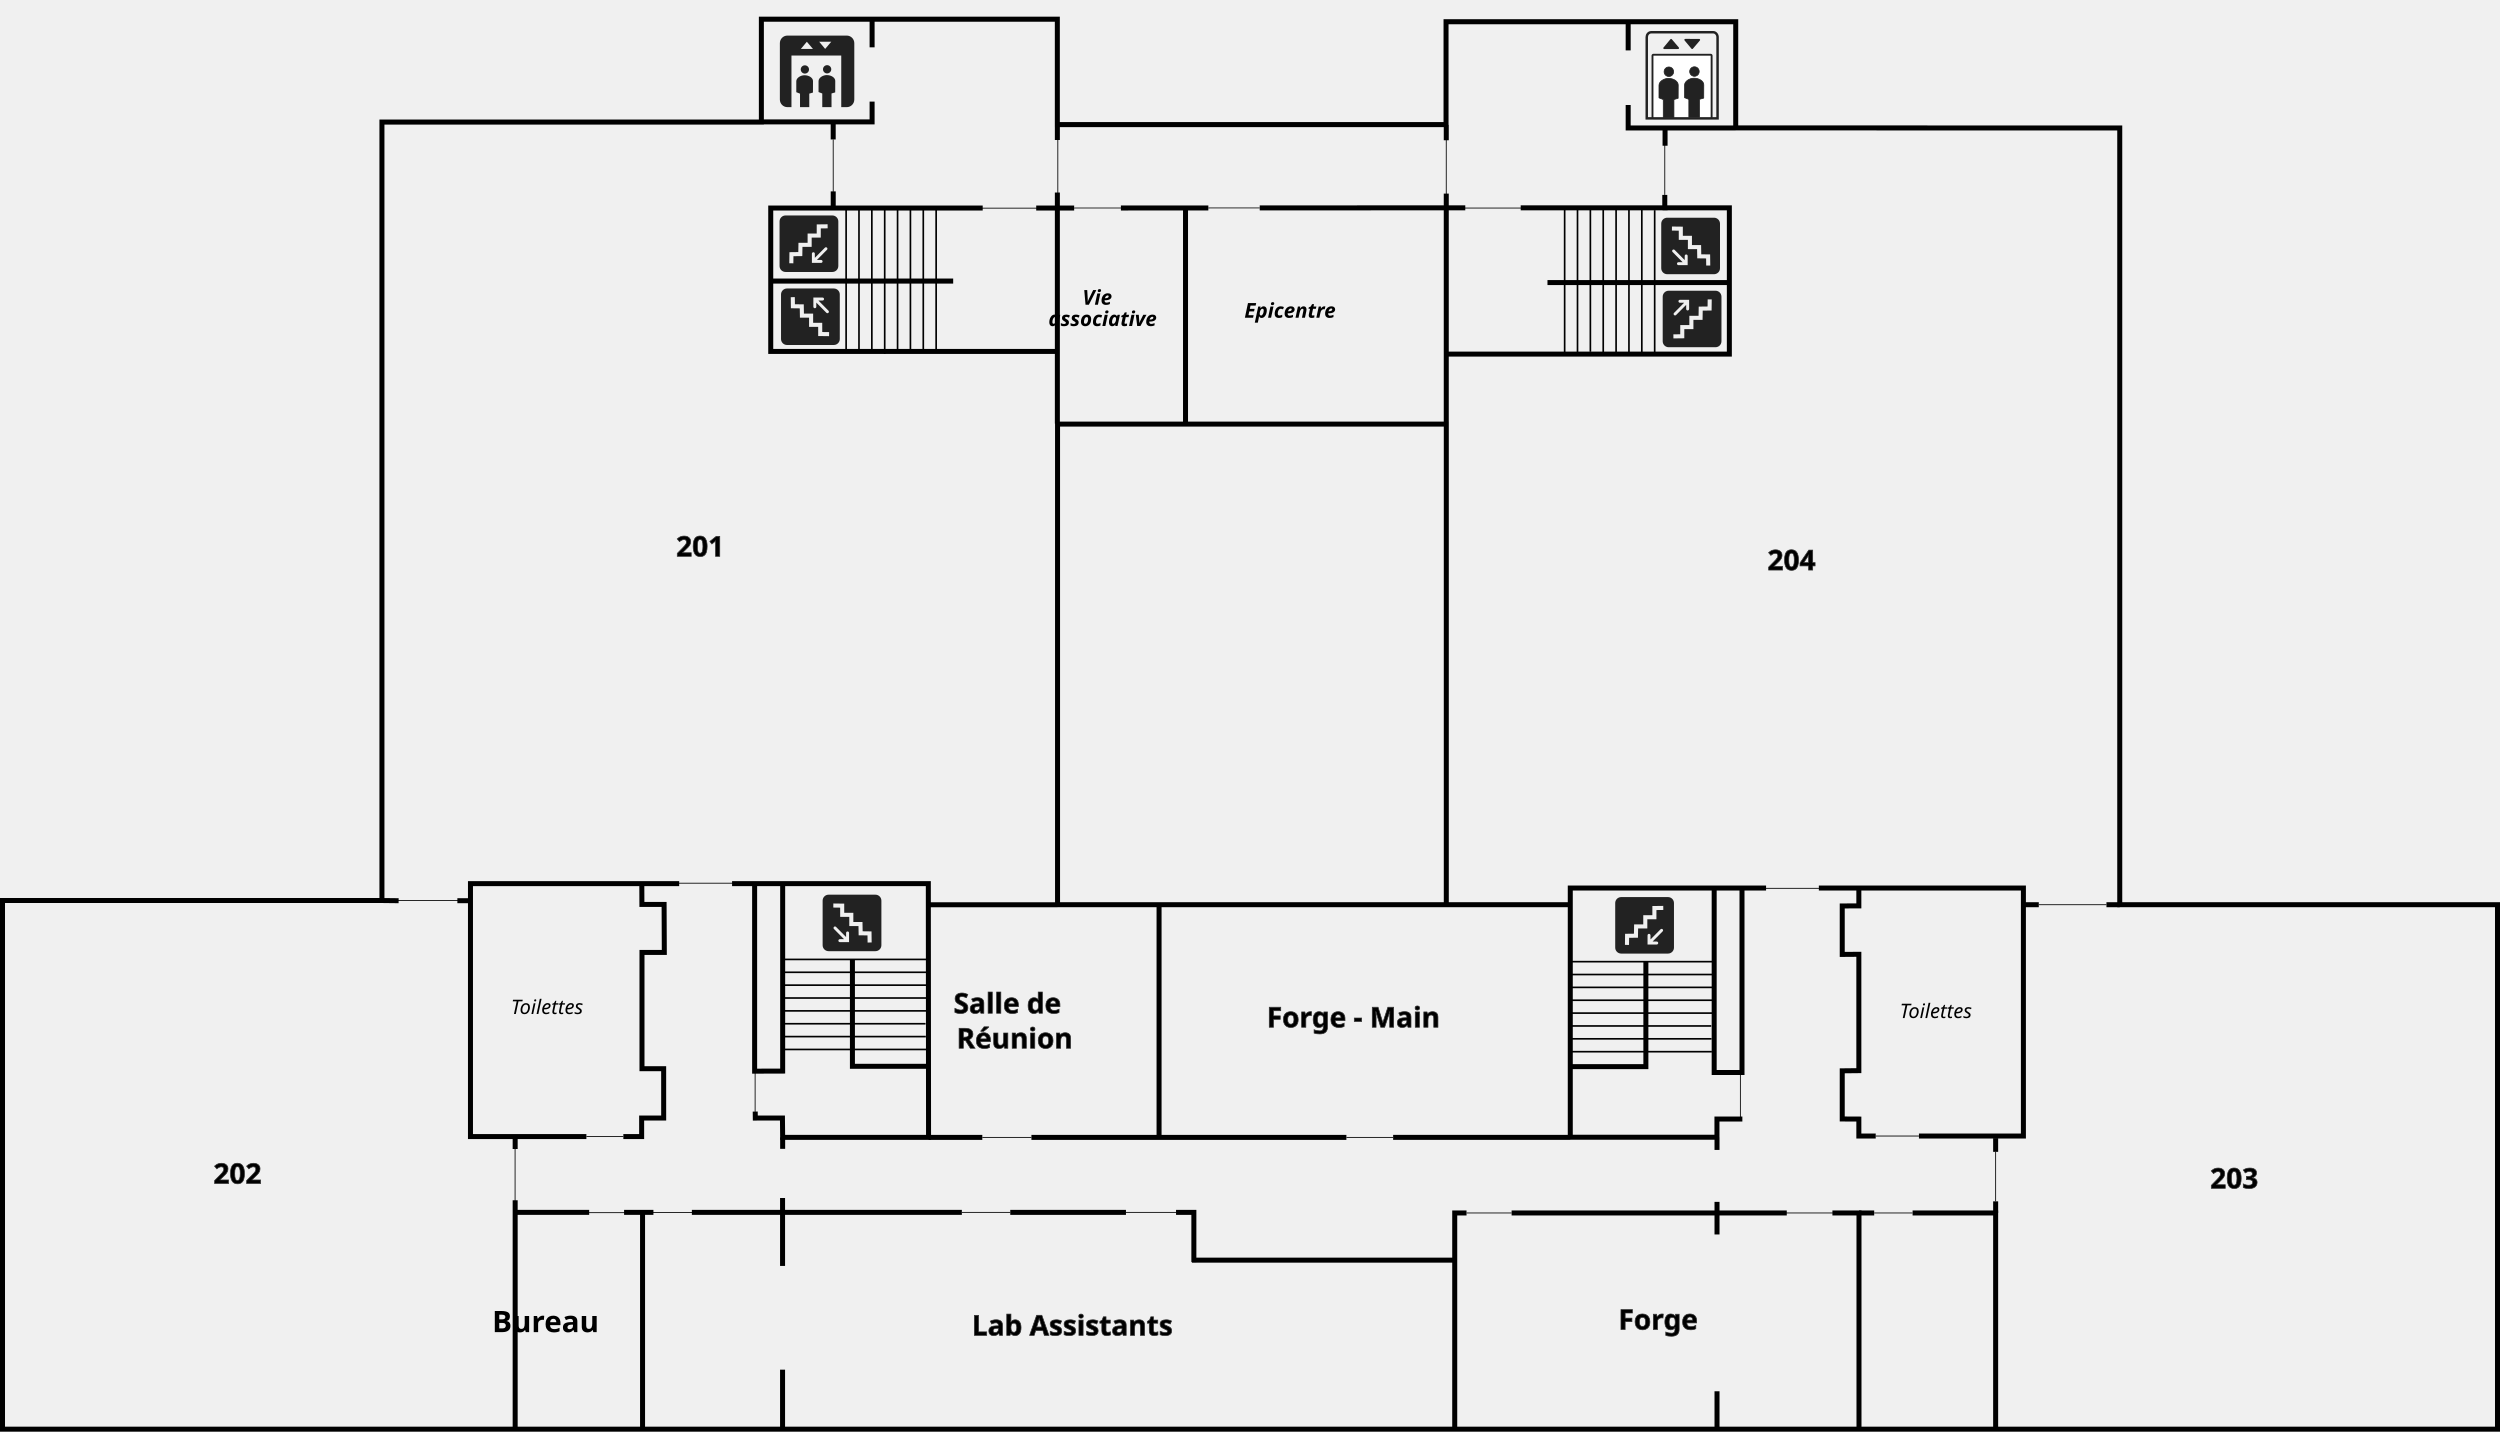
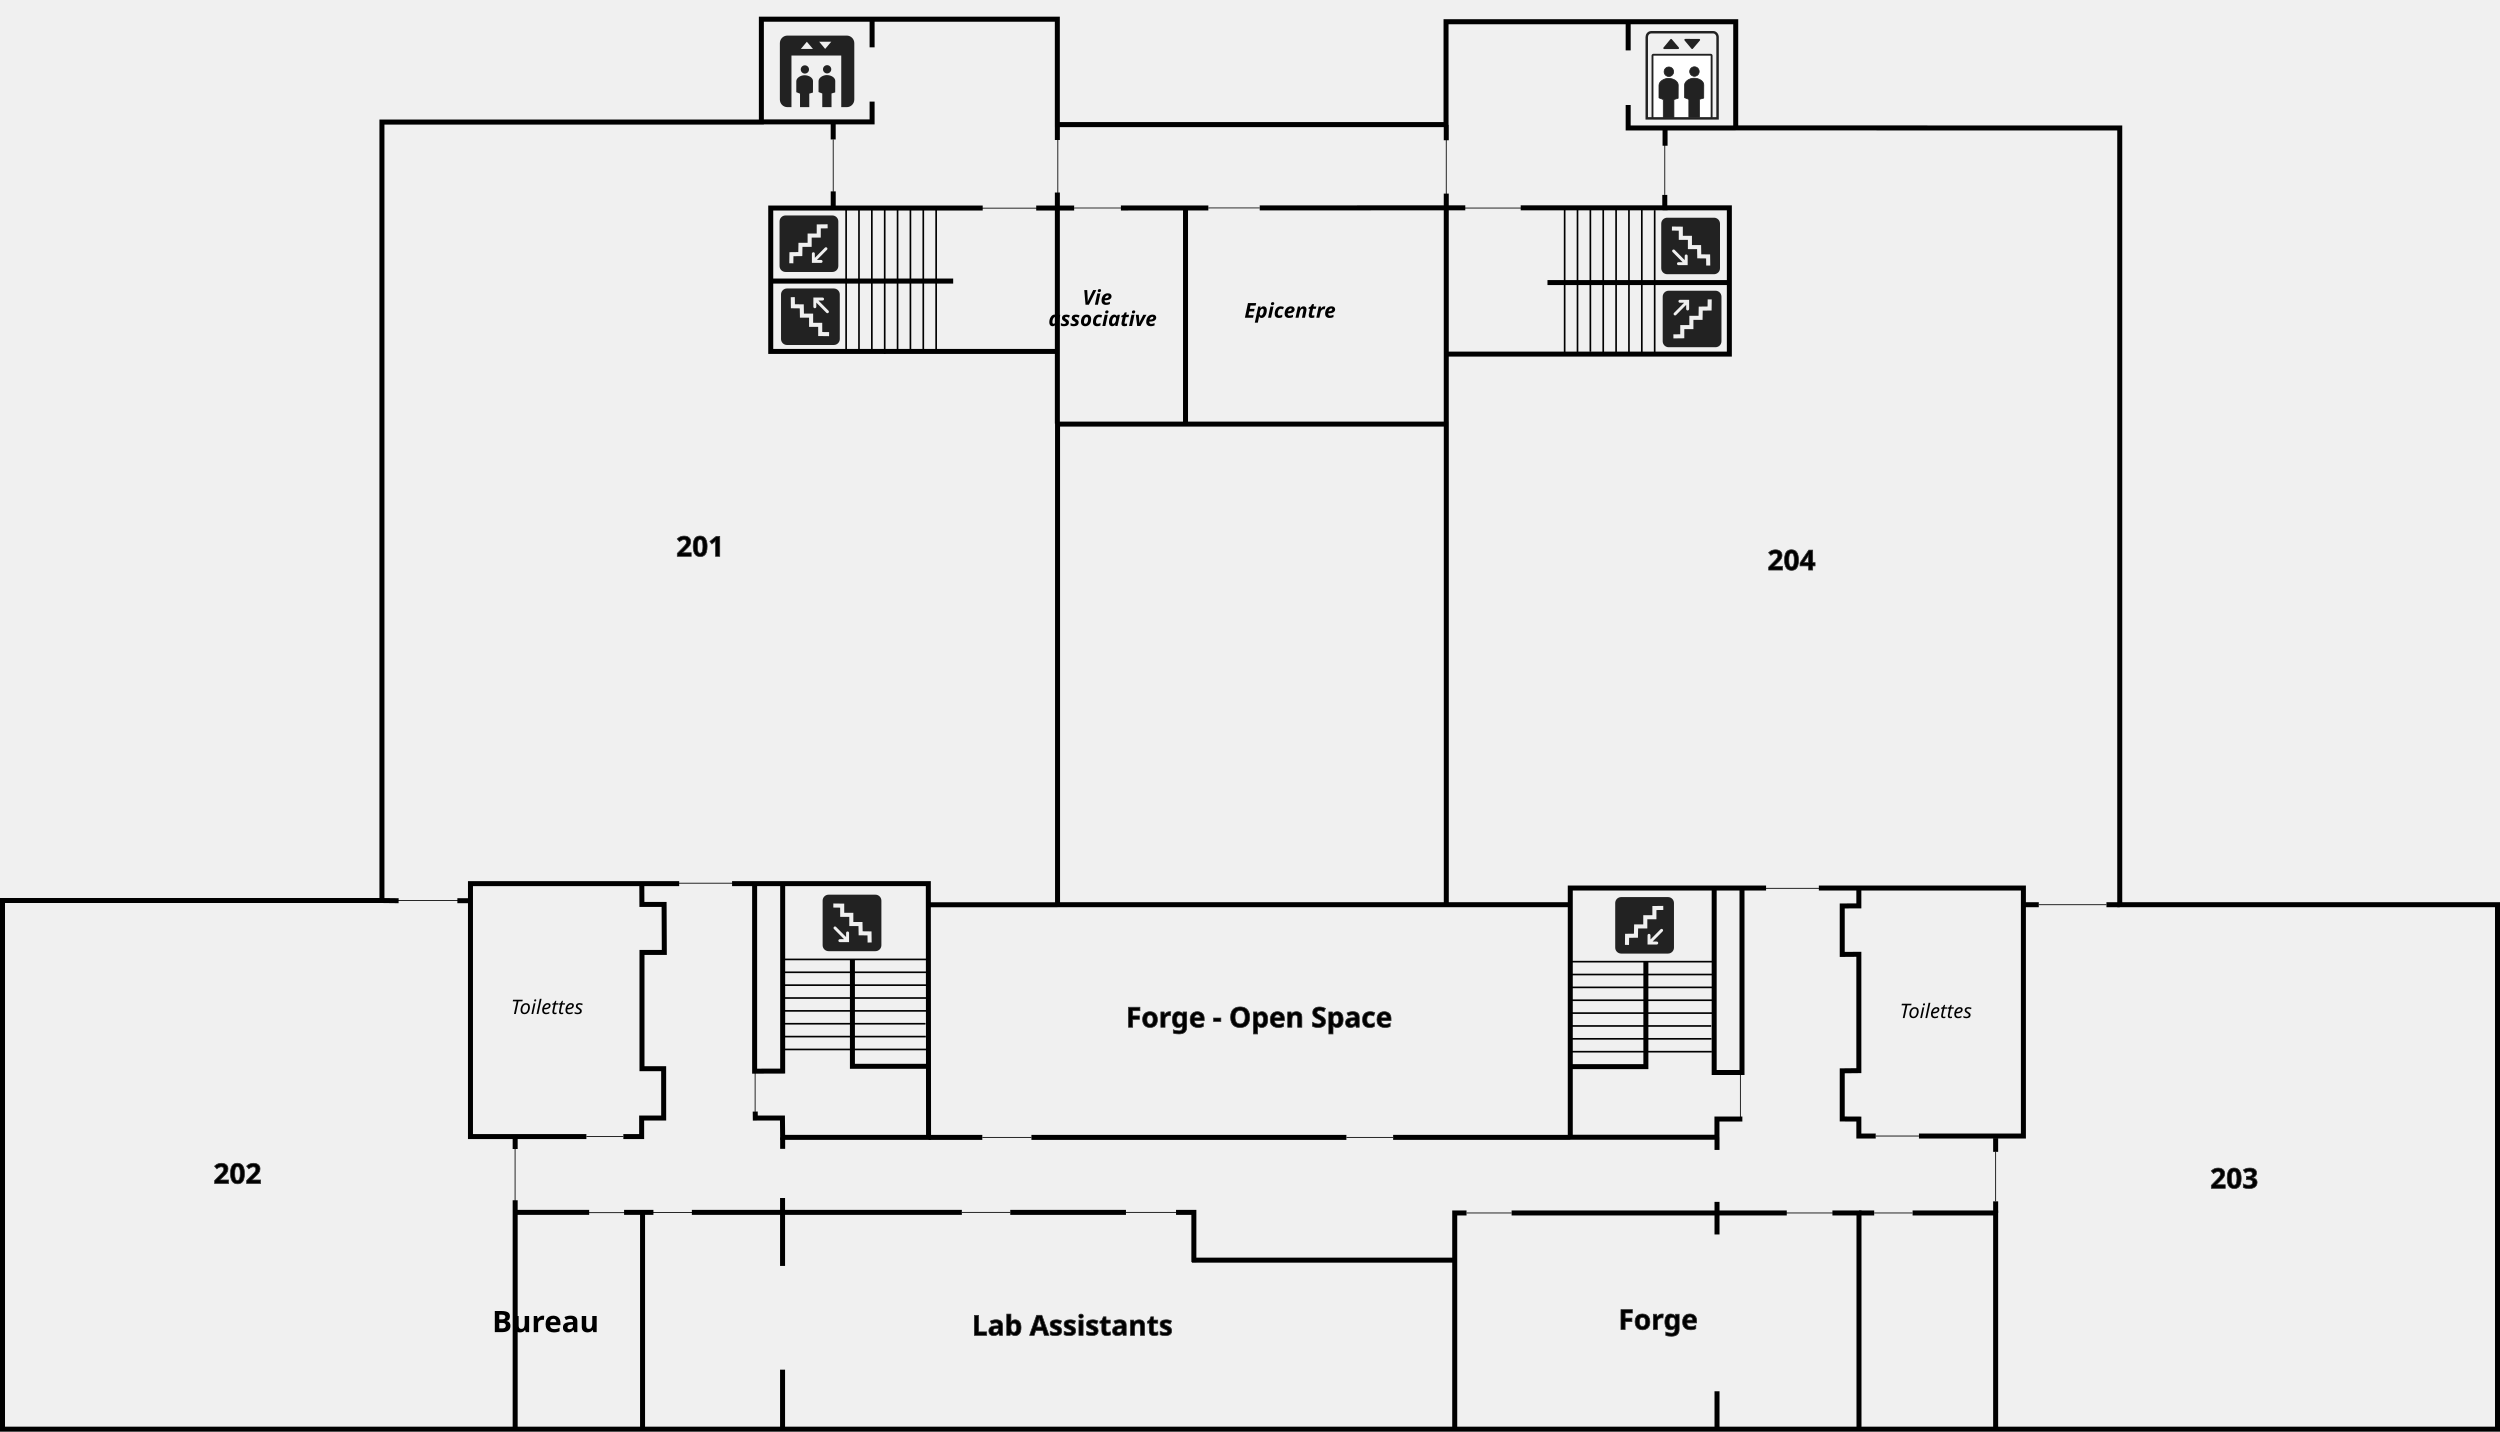
<svg xmlns="http://www.w3.org/2000/svg" xmlns:xlink="http://www.w3.org/1999/xlink" width="100%" height="100%" viewBox="0 0 2995.041 1715.44" id="svg2" version="1.1">
  <defs id="defs4">
    <linearGradient id="linearGradient15662">
      <stop style="stop-color:#ffffff;stop-opacity:0;" offset="0" id="stop15664" />
      <stop style="stop-color:#f8f8f8;stop-opacity:1;" offset="1" id="stop15666" />
    </linearGradient>
    <linearGradient id="linearGradient259">
      <stop style="stop-color:#e0e0e0;stop-opacity:1;" offset="0" id="stop260" />
      <stop id="stop4886" offset="0.405" style="stop-color:#ffffff;stop-opacity:1;" />
      <stop id="stop4884" offset="0.534" style="stop-color:#cdcdcd;stop-opacity:1;" />
      <stop style="stop-color:#494949;stop-opacity:1;" offset="1" id="stop261" />
    </linearGradient>
    <linearGradient id="linearGradient4668">
      <stop style="stop-color:#8e8d87;stop-opacity:1;" offset="0" id="stop4670" />
      <stop id="stop4676" offset="0.276" style="stop-color:#cbc9c1;stop-opacity:1;" />
      <stop style="stop-color:#8e8d87;stop-opacity:1;" offset="1" id="stop4672" />
    </linearGradient>
    <linearGradient id="linearGradient4688">
      <stop style="stop-color:#666666;stop-opacity:1;" offset="0" id="stop4690" />
      <stop style="stop-color:#000000;stop-opacity:0;" offset="1" id="stop4692" />
    </linearGradient>
    <linearGradient id="linearGradient4698">
      <stop style="stop-color:#fffffd;stop-opacity:1;" offset="0" id="stop4700" />
      <stop id="stop4706" offset="0.5" style="stop-color:#bbbbb9;stop-opacity:1;" />
      <stop style="stop-color:#000000;stop-opacity:1;" offset="1" id="stop4702" />
    </linearGradient>
    <linearGradient id="linearGradient4733">
      <stop style="stop-color:#000000;stop-opacity:0.237;" offset="0" id="stop4735" />
      <stop style="stop-color:#000000;stop-opacity:0;" offset="1" id="stop4737" />
    </linearGradient>
    <linearGradient id="linearGradient4741">
      <stop style="stop-color:#dcdcda;stop-opacity:1;" offset="0" id="stop4743" />
      <stop style="stop-color:#bab9b7;stop-opacity:1;" offset="1" id="stop4745" />
    </linearGradient>
    <linearGradient id="linearGradient4762">
      <stop id="stop4764" offset="0" style="stop-color:#ffffff;stop-opacity:0.124;" />
      <stop style="stop-color:#ffffff;stop-opacity:1;" offset="0.103" id="stop4768" />
      <stop id="stop4766" offset="1" style="stop-color:#ffffff;stop-opacity:0;" />
    </linearGradient>
    <clipPath id="clip0-5-8-2-3">
      <rect y="0" x="0" id="rect3978-5-8-5-6" height="615" width="613" />
    </clipPath>
    <clipPath id="clip0-5-8-2-3-2">
      <rect y="0" x="0" id="rect3978-5-8-5-6-9" height="615" width="613" />
    </clipPath>
  </defs>
  <g id="layer1" transform="translate(621.216,68.64813)">
    <text xml:space="preserve" style="font-style:normal;font-weight:normal;line-height:0%;font-family:sans-serif;letter-spacing:0px;word-spacing:0px;fill:#000000;fill-opacity:1;stroke:none" x="-9.091" y="1146.16" id="text3029">
      <tspan id="tspan3031" x="-9.091" y="1146.16" style="font-style:italic;font-variant:normal;font-weight:normal;font-stretch:normal;font-size:24px;line-height:1.25;font-family:'Atkinson Hyperlegible';-inkscape-font-specification:'Atkinson Hyperlegible Italic'">Toilettes</tspan>
    </text>
    <path id="path3883" style="fill:none;stroke:#000000;stroke-width:2;stroke-linecap:butt;stroke-linejoin:miter;stroke-miterlimit:4;stroke-opacity:1;stroke-dasharray:none" d="m 1258.929,1191.291 170.714,0 m -170.357,-107.857 170.714,0 m -172.5,15.408 172.5,0 m -171.429,15.408 172.143,0 m -172.857,15.408 172.857,0 m -172.143,15.408 173.214,0 m -172.857,15.408 170,0 m -170.714,15.408 171.071,0" />
    <path id="path3883-7" style="fill:none;stroke:#000000;stroke-width:2;stroke-linecap:butt;stroke-linejoin:miter;stroke-miterlimit:4;stroke-opacity:1;stroke-dasharray:none" d="m 317.589,1188.618 170.714,0 m -170.357,-107.857 170.714,0 m -172.5,15.408 172.5,0 m -171.429,15.408 172.143,0 m -172.857,15.408 172.857,0 m -172.143,15.408 173.214,0 m -172.857,15.408 170,0 m -170.714,15.408 171.071,0" />
    <path id="path3883-7-4" style="fill:none;stroke:#000000;stroke-width:2;stroke-linecap:butt;stroke-linejoin:miter;stroke-miterlimit:4;stroke-opacity:1;stroke-dasharray:none" d="m 392.45,182.465 0,170.714 m 107.857,-170.357 0,170.714 m -15.408,-172.5 0,172.5 m -15.408,-171.429 0,172.143 m -15.408,-172.857 0,172.857 m -15.408,-172.143 0,173.214 m -15.408,-172.857 0,170 m -15.408,-170.714 0,171.071" />
    <path id="path3883-7-45" style="fill:none;stroke:#000000;stroke-width:2;stroke-linecap:butt;stroke-linejoin:miter;stroke-miterlimit:4;stroke-opacity:1;stroke-dasharray:none" d="m 1253.256,182.793 0,170.714 m 107.857,-170.357 0,170.714 m -15.408,-172.5 0,172.5 m -15.408,-171.429 0,172.143 m -15.408,-172.857 0,172.857 m -15.408,-172.143 0,173.214 m -15.408,-172.857 0,170 m -15.408,-170.714 0,171.071" />
    <path style="fill:none;stroke:#000000;stroke-width:1px;stroke-linecap:butt;stroke-linejoin:miter;stroke-opacity:1" d="m 811.91,1058.083 65.912,0" id="path4283" transform="translate(-621.216,-68.64813)" />
    <path id="path4198" transform="translate(-621.216,-68.64813)" style="fill:none;stroke:#000000;stroke-width:6;stroke-linecap:butt;stroke-linejoin:miter;stroke-miterlimit:4;stroke-dasharray:none;stroke-opacity:1" d="m 1420.274,507.297 v -258.327 m -962.706,829.857 19.978,0.237 m 70.382,0 h 15.453 M 1994.768,153.057 v 21.529 m 0,77.55 v -3.164 m -140.874,89.538 h 218.087 m -340.106,-89.538 h 23.55 m 66.408,0 h 249.958 v 175.261 H 1732.381 M 2079.369,153.31 h -128.794 v -27.534 m 0,-65.391 V 26.03 m -952.394,120.337 v 20.714 m 0,84.286 v -2.143 m 268.75,0 h -25.536 m -64.107,0 H 923.359 v 171.786 h 343.572 M 911.573,146.01 h 133.214 v -24.286 m 0,-65 V 23.153 m 836.591,1254.659 h 90.409 v -126.269 m -859.857,125.895 h -90.714 v -128.571 m -83.572,-90.714 v 225 l -33.58,0.115 -0.009,-225.669 m 0.714,274.095 0.104,7.765 32.516,-0.028 0.242,23.17 174.782,0.017 -0.267,-304.009 H 877.034 m -63.387,0 H 563.634 v 303.046 h 138.866 m 44.286,0 h 21.91 v -22.223 l 26.402,0.013 -0.025,-59.124 h -25.964 V 1141.035 h 26.75 l -0.26,-57.486 -26.589,0.01 -0.116,-26.208 M 1266.737,149.017 v 18.695 m 0,62.938 v 276.795 M 1732.644,149.582 v 18.446 m 0,63.875 v 276.607 m -465.704,575.414 h -154.192 m 620.401,-0.061 h 149.686 m -150.148,0 V 508.077 h -465.734 v 575.787 z m 320.922,-18.183 v 219.203 l 33.335,-0.018 v -220.195 m -417.943,297.947 h 212.214 m -943.699,72.621 v 81.396 m 0,124.249 v 71.295 M 769.787,1453.154 v 259.286 M 617.552,1452.444 h 88.286 m 41.819,0 h 35.15 m 46.057,0 h 323.453 m -535.144,257.715 v -272.236 m 0,-61.367 v -14.9 m 1609.919,350.784 V 1453.154 h -31.826 m -54.683,0 h -329.652 m 276.452,-112.5 h -30.452 v 21.786 h -175.714 v -298.571 h 234.558 m 63.236,0 h 245.063 v 297.143 l -125.144,-0.028 m -51.786,-0.012 h -20.213 v -20.312 l -19.903,-0.105 v -57.684 l 19.899,-0.211 v -139.401 l -19.899,0.148 v -58.053 l 19.899,-0.094 v -20.203 m -169.916,297.49 v 15.077 m 0,62.22 v 39.027 m 0,187.888 v 44.975 M 2539.493,153.311 v 930.553 h 452.548 v 628.315 H 3 V 1078.814 H 457.569 V 146.24 H 912.137 V 23.002 h 354.563 v 126.269 h 465.68 V 26.032 h 347.049 l -0.018,127.201 z M 1141.93,336.726 H 922.95" />
    <path id="path3107" transform="translate(-621.216,-68.64814)" style="fill:none;stroke:#000000;stroke-width:1px;stroke-linecap:butt;stroke-linejoin:miter;stroke-opacity:1" d="m 617.077,1439.289 v -64.776 M 2085,1341.154 v -56.786 m -1180.357,49.286 v -51.071 M 1175.714,249.368 h 67.143 m 24.43,-87.715 v 78.214 m 727.143,-86 v 79.643 m -240.328,15.738 h 68.943 m -90.409,-14.871 v -76.548 m 381.973,906.395 h 66.786 m -42.143,388.928 h 56.607 m -1414.107,-0.536 h 49.821 m -127.143,0.179 h 44.286 M 473.795,1078.836 h 80.246" />
    <a xlink:href="kb-voltaire-f3.svg" transform="translate(364.443,344.4876)" id="a1820-2">
      <g id="g1779-6" transform="matrix(2.242849,0,0,2.242849,820.2758,-867.3743)">
        <path style="fill:none;stroke:#222222;stroke-width:1.323;stroke-linecap:butt;stroke-linejoin:miter;stroke-miterlimit:4;stroke-dasharray:none;stroke-opacity:1" d="M 112.236,265.75 H 74.411 v -43.415 c 0,-1.194 0.856,-2.592 2.491,-2.592 h 32.994 c 1.425,0 2.348,1.373 2.348,2.582 z" id="path1676-5" />
        <rect style="fill:#ffffff;fill-opacity:1;stroke:#222222;stroke-width:2.022;stroke-linecap:round;stroke-linejoin:round;stroke-miterlimit:4;stroke-dasharray:none;stroke-opacity:1;paint-order:markers stroke fill" id="rect1588-0-8-3-3" width="30.571" height="32.832" x="77.986" y="232.268" rx="0" />
        <path style="fill:#222222;fill-opacity:1;stroke:#222222;stroke-width:1;stroke-linecap:butt;stroke-linejoin:round;stroke-miterlimit:4;stroke-dasharray:none;stroke-opacity:1" d="m 94.997,223.799 3.681,4.417 3.744,-4.396 z" id="path1605-1-3-5" />
        <path style="fill:#222222;fill-opacity:1;stroke:#222222;stroke-width:1;stroke-linecap:butt;stroke-linejoin:round;stroke-miterlimit:4;stroke-dasharray:none;stroke-opacity:1" d="m 83.745,228.238 3.681,-4.417 3.744,4.396 z" id="path1605-2-4-8-2" />
        <path style="fill:#222222;fill-opacity:1;stroke:#222222;stroke-width:0.395;stroke-linecap:butt;stroke-linejoin:round;stroke-miterlimit:4;stroke-dasharray:none;stroke-opacity:1" d="m 83.241,255.695 v 9.54 h 5.684 v -9.556 l 2.259,-0.658 0.033,-7.07 c 0.009,-1.912 -2.35,-3.553 -5.201,-3.557 -2.508,-0.003 -5.065,1.714 -5.065,3.681 v 6.723 z" id="path1011-82-7-9" />
        <circle style="fill:#222222;fill-opacity:1;stroke:#222222;stroke-width:0.395;stroke-linecap:round;stroke-linejoin:round;stroke-miterlimit:4;stroke-dasharray:none;stroke-opacity:1;paint-order:markers stroke fill" id="path1013-7-0-7" cx="86.224" cy="240.836" r="2.538" />
        <path style="fill:#222222;fill-opacity:1;stroke:#222222;stroke-width:0.395;stroke-linecap:butt;stroke-linejoin:round;stroke-miterlimit:4;stroke-dasharray:none;stroke-opacity:1" d="m 96.903,255.595 v 9.54 h 5.684 v -9.556 l 2.259,-0.658 0.033,-7.07 c 0.009,-1.912 -2.35,-3.553 -5.201,-3.557 -2.508,-0.003 -5.065,1.714 -5.065,3.681 v 6.723 z" id="path1011-8-3-8-2" />
        <circle style="fill:#222222;fill-opacity:1;stroke:#222222;stroke-width:0.395;stroke-linecap:round;stroke-linejoin:round;stroke-miterlimit:4;stroke-dasharray:none;stroke-opacity:1;paint-order:markers stroke fill" id="path1013-5-5-5-4" cx="99.886" cy="240.737" r="2.538" />
      </g>
    </a>
    <path style="fill:none;stroke:#000000;stroke-width:6;stroke-linecap:butt;stroke-linejoin:miter;stroke-opacity:1;stroke-miterlimit:4;stroke-dasharray:none" d="M 614.448,1293.97 H 991.786" id="path1065" />
    <path style="fill:none;stroke:#000000;stroke-width:1px;stroke-linecap:butt;stroke-linejoin:miter;stroke-opacity:1" d="m 555.612,1293.97 58.836,0" id="path1067" />
    <path style="fill:none;stroke:#000000;stroke-width:1px;stroke-linecap:butt;stroke-linejoin:miter;stroke-opacity:1" d="m 991.786,1293.97 h 56" id="path1069" />
    <path style="fill:none;stroke:#000000;stroke-width:6;stroke-linecap:butt;stroke-linejoin:miter;stroke-opacity:1;stroke-miterlimit:4;stroke-dasharray:none" d="m 316.416,1293.953 v 13.731" id="path1071" />
    <path style="fill:none;stroke:#000000;stroke-width:6;stroke-linecap:butt;stroke-linejoin:miter;stroke-opacity:1;stroke-miterlimit:4;stroke-dasharray:none" d="m 491.198,1293.97 h 64.414" id="path1073" />
    <path style="fill:none;stroke:#000000;stroke-width:6;stroke-linecap:butt;stroke-linejoin:miter;stroke-opacity:1;stroke-miterlimit:4;stroke-dasharray:none" d="m 589.1,1383.795 h 138.598" id="path1075" />
    <path style="fill:none;stroke:#000000;stroke-width:6;stroke-linecap:butt;stroke-linejoin:miter;stroke-miterlimit:4;stroke-dasharray:none;stroke-opacity:1" d="m 787.698,1383.795 h 21.358 v 59.615" id="path1077" />
    <path style="fill:none;stroke:#000000;stroke-width:6;stroke-linecap:butt;stroke-linejoin:miter;stroke-miterlimit:4;stroke-dasharray:none;stroke-opacity:1" d="M 806.817,1441.025 H 1121.8" id="path1083" />
    <path style="fill:none;stroke:#000000;stroke-width:6;stroke-linecap:butt;stroke-linejoin:miter;stroke-opacity:1;stroke-miterlimit:4;stroke-dasharray:none" d="m 1121.572,1644.115 v -259.609 h 14.142" id="path1085" />
    <path style="fill:none;stroke:#000000;stroke-width:1px;stroke-linecap:butt;stroke-linejoin:miter;stroke-opacity:1" d="m 531.1,1383.795 h 58" id="path1087" />
    <path style="fill:none;stroke:#000000;stroke-width:1px;stroke-linecap:butt;stroke-linejoin:miter;stroke-opacity:1" d="m 727.698,1383.795 h 60" id="path1089" />
    <path style="fill:none;stroke:#000000;stroke-width:1px;stroke-linecap:butt;stroke-linejoin:miter;stroke-opacity:1" d="m 1135.714,1384.506 h 54" id="path1093" />
    <path style="fill:none;stroke:#000000;stroke-width:6;stroke-linecap:butt;stroke-linejoin:miter;stroke-opacity:1;stroke-miterlimit:4;stroke-dasharray:none" d="m 1605.876,1384.506 h 18.225" id="path1097" />
    <path style="fill:none;stroke:#000000;stroke-width:6;stroke-linecap:butt;stroke-linejoin:miter;stroke-opacity:1;stroke-miterlimit:4;stroke-dasharray:none" d="m 1670.101,1384.506 h 99.5 v 259.56" id="path1099" />
    <path style="fill:none;stroke:#000000;stroke-width:1px;stroke-linecap:butt;stroke-linejoin:miter;stroke-opacity:1" d="m 1670.101,1384.506 h -46" id="path1101" />
    <text xml:space="preserve" style="font-style:normal;font-weight:normal;line-height:0%;font-family:sans-serif;letter-spacing:0px;word-spacing:0px;fill:#000000;fill-opacity:1;stroke:none" x="1654.707" y="1150.973" id="text3029-2">
      <tspan id="tspan3031-9" x="1654.707" y="1150.973" style="font-style:italic;font-variant:normal;font-weight:normal;font-stretch:normal;font-size:24px;line-height:1.25;font-family:'Atkinson Hyperlegible';-inkscape-font-specification:'Atkinson Hyperlegible Italic'">Toilettes</tspan>
    </text>
    <path style="fill:none;stroke:#000000;stroke-width:6;stroke-linecap:butt;stroke-linejoin:miter;stroke-miterlimit:4;stroke-dasharray:none;stroke-opacity:1" d="m 645.714,180.576 19.928,-0.019 m 55.998,-0.016 104.754,-0.06 m 61.557,-0.03 222.708,-0.126" id="path1018" />
    <path style="fill:none;stroke:#000000;stroke-width:1px;stroke-linecap:butt;stroke-linejoin:miter;stroke-opacity:1" d="m 665.642,180.557 57.998,-0.016" id="path1020" />
-     <path style="fill:none;stroke:#000000;stroke-width:6;stroke-linecap:butt;stroke-linejoin:miter;stroke-opacity:1;stroke-miterlimit:4;stroke-dasharray:none" d="M 767.355,1291.352 V 1014.209" id="path1022" />
    <a id="a11761" xlink:href="forge" xlink:type="room">
-       <text xml:space="preserve" style="font-style:normal;font-variant:normal;font-weight:bold;font-stretch:normal;font-size:33.55px;line-height:0%;font-family:'Atkinson Hyperlegible';-inkscape-font-specification:'Atkinson Hyperlegible Bold';letter-spacing:0px;word-spacing:0px;display:inline;fill:#000000;fill-opacity:1;stroke:#333333;stroke-width:0.839;stroke-opacity:1" x="896.392" y="1161.998" id="text5325">
-         <tspan id="tspan5327" x="896.392" y="1161.998" style="font-style:normal;font-variant:normal;font-weight:bold;font-stretch:normal;font-size:33.55px;line-height:1.25;font-family:'Atkinson Hyperlegible';-inkscape-font-specification:'Atkinson Hyperlegible Bold';stroke:#333333;stroke-width:0.839;stroke-opacity:1">Forge - Main</tspan>
+       <text xml:space="preserve" style="font-style:normal;font-variant:normal;font-weight:bold;font-stretch:normal;font-size:33.55px;line-height:0%;font-family:'Atkinson Hyperlegible';-inkscape-font-specification:'Atkinson Hyperlegible, Bold';font-variant-ligatures:normal;font-variant-caps:normal;font-variant-numeric:normal;font-variant-east-asian:normal;letter-spacing:0px;word-spacing:0px;display:inline;fill:#000000;fill-opacity:1;stroke:#333333;stroke-width:0.839;stroke-opacity:1" x="727.727" y="1161.998" id="text5325">
+         <tspan id="tspan1" x="727.727" y="1161.998">Forge - Open Space</tspan>
      </text>
    </a>
    <a id="a7491" xlink:href="201" xlink:type="room">
      <text xml:space="preserve" style="font-style:normal;font-variant:normal;font-weight:bold;font-stretch:normal;font-size:33.55px;line-height:0%;font-family:'Atkinson Hyperlegible';-inkscape-font-specification:'Atkinson Hyperlegible Bold';letter-spacing:0px;word-spacing:0px;display:inline;fill:#000000;fill-opacity:1;stroke:#333333;stroke-width:0.839;stroke-opacity:1" x="188.815" y="597.834" id="text5325-12">
        <tspan id="tspan5327-4" x="188.815" y="597.834" style="font-style:normal;font-variant:normal;font-weight:bold;font-stretch:normal;font-size:33.55px;line-height:1.25;font-family:'Atkinson Hyperlegible';-inkscape-font-specification:'Atkinson Hyperlegible Bold';stroke:#333333;stroke-width:0.839;stroke-opacity:1">201</tspan>
      </text>
    </a>
    <a id="a11346" xlink:href="202" xlink:type="room">
      <text xml:space="preserve" style="font-style:normal;font-variant:normal;font-weight:bold;font-stretch:normal;font-size:33.55px;line-height:0%;font-family:'Atkinson Hyperlegible';-inkscape-font-specification:'Atkinson Hyperlegible Bold';letter-spacing:0px;word-spacing:0px;display:inline;fill:#000000;fill-opacity:1;stroke:#333333;stroke-width:0.839;stroke-opacity:1" x="-365.476" y="1349.254" id="text5325-12-5">
        <tspan id="tspan5327-4-3" x="-365.476" y="1349.254" style="font-style:normal;font-variant:normal;font-weight:bold;font-stretch:normal;font-size:33.55px;line-height:1.25;font-family:'Atkinson Hyperlegible';-inkscape-font-specification:'Atkinson Hyperlegible Bold';stroke:#333333;stroke-width:0.839;stroke-opacity:1">202</tspan>
      </text>
    </a>
    <a id="a12042" xlink:href="203" xlink:type="room">
      <text xml:space="preserve" style="font-style:normal;font-variant:normal;font-weight:bold;font-stretch:normal;font-size:33.55px;line-height:0%;font-family:'Atkinson Hyperlegible';-inkscape-font-specification:'Atkinson Hyperlegible Bold';letter-spacing:0px;word-spacing:0px;display:inline;fill:#000000;fill-opacity:1;stroke:#333333;stroke-width:0.839;stroke-opacity:1" x="2026.611" y="1354.969" id="text5325-12-5-5">
        <tspan id="tspan5327-4-3-6" x="2026.611" y="1354.969" style="font-style:normal;font-variant:normal;font-weight:bold;font-stretch:normal;font-size:33.55px;line-height:1.25;font-family:'Atkinson Hyperlegible';-inkscape-font-specification:'Atkinson Hyperlegible Bold';stroke:#333333;stroke-width:0.839;stroke-opacity:1">203</tspan>
      </text>
    </a>
    <a id="a7627" xlink:href="204" xlink:type="room">
      <text xml:space="preserve" style="font-style:normal;font-variant:normal;font-weight:bold;font-stretch:normal;font-size:33.55px;line-height:0%;font-family:'Atkinson Hyperlegible';-inkscape-font-specification:'Atkinson Hyperlegible Bold';letter-spacing:0px;word-spacing:0px;display:inline;fill:#000000;fill-opacity:1;stroke:#333333;stroke-width:0.839;stroke-opacity:1" x="1496.29" y="614.29" id="text5325-12-5-5-4">
        <tspan id="tspan5327-4-3-6-5" x="1496.29" y="614.29" style="font-style:normal;font-variant:normal;font-weight:bold;font-stretch:normal;font-size:33.55px;line-height:1.25;font-family:'Atkinson Hyperlegible';-inkscape-font-specification:'Atkinson Hyperlegible Bold';stroke:#333333;stroke-width:0.839;stroke-opacity:1">204</tspan>
      </text>
    </a>
    <a id="a11622" xlink:href="lab-assistant" xlink:type="room">
      <text xml:space="preserve" style="font-style:normal;font-variant:normal;font-weight:bold;font-stretch:normal;font-size:33.55px;line-height:0%;font-family:'Atkinson Hyperlegible';-inkscape-font-specification:'Atkinson Hyperlegible Bold';letter-spacing:0px;word-spacing:0px;display:inline;fill:#000000;fill-opacity:1;stroke:#333333;stroke-width:0.839;stroke-opacity:1" x="543.075" y="1531.129" id="text5325-1">
        <tspan id="tspan5327-7" x="543.075" y="1531.129" style="font-style:normal;font-variant:normal;font-weight:bold;font-stretch:normal;font-size:33.55px;line-height:1.25;font-family:'Atkinson Hyperlegible';-inkscape-font-specification:'Atkinson Hyperlegible Bold';stroke:#333333;stroke-width:0.839;stroke-opacity:1">Lab Assistants</tspan>
-       </text>
-     </a>
-     <a id="a11483" xlink:href="forge-reunion" xlink:type="room">
-       <text xml:space="preserve" style="font-style:normal;font-variant:normal;font-weight:bold;font-stretch:normal;font-size:33.55px;line-height:0%;font-family:'Atkinson Hyperlegible';-inkscape-font-specification:'Atkinson Hyperlegible Bold';letter-spacing:0px;word-spacing:0px;display:inline;fill:#000000;fill-opacity:1;stroke:#333333;stroke-width:0.839;stroke-opacity:1" x="624.867" y="1145.272" id="text5325-1-6">
-         <tspan id="tspan5327-7-99" x="624.867" y="1145.272" style="font-style:normal;font-variant:normal;font-weight:bold;font-stretch:normal;font-size:33.55px;line-height:1.25;font-family:'Atkinson Hyperlegible';-inkscape-font-specification:'Atkinson Hyperlegible Bold';text-align:center;text-anchor:middle;stroke:#333333;stroke-width:0.839;stroke-opacity:1">Salle de</tspan>
-         <tspan x="624.867" y="1187.21" style="font-style:normal;font-variant:normal;font-weight:bold;font-stretch:normal;font-size:33.55px;line-height:1.25;font-family:'Atkinson Hyperlegible';-inkscape-font-specification:'Atkinson Hyperlegible Bold';text-align:center;text-anchor:middle;stroke:#333333;stroke-width:0.839;stroke-opacity:1" id="tspan13251">Réunion</tspan>
      </text>
    </a>
    <a id="a11901" xlink:href="forge" xlink:type="room">
      <text xml:space="preserve" style="font-style:normal;font-variant:normal;font-weight:bold;font-stretch:normal;font-size:33.55px;line-height:0%;font-family:'Atkinson Hyperlegible';-inkscape-font-specification:'Atkinson Hyperlegible Bold';letter-spacing:0px;word-spacing:0px;display:inline;fill:#000000;fill-opacity:1;stroke:#333333;stroke-width:0.839;stroke-opacity:1" x="1317.711" y="1524.152" id="text5325-1-1">
        <tspan id="tspan5327-7-9" x="1317.711" y="1524.152" style="font-style:normal;font-variant:normal;font-weight:bold;font-stretch:normal;font-size:33.55px;line-height:1.25;font-family:'Atkinson Hyperlegible';-inkscape-font-specification:'Atkinson Hyperlegible Bold';stroke:#333333;stroke-width:0.839;stroke-opacity:1">Forge</tspan>
      </text>
    </a>
    <path style="fill:none;stroke:#000000;stroke-width:1px;stroke-linecap:butt;stroke-linejoin:miter;stroke-opacity:1" d="M 376.998,160.638 V 180.459" id="path7596" />
    <path style="fill:none;stroke:#000000;stroke-width:6;stroke-linecap:butt;stroke-linejoin:miter;stroke-miterlimit:4;stroke-dasharray:none;stroke-opacity:1" d="M 376.998,160.638 V 180.459" id="path7598" />
    <path style="fill:none;stroke:#000000;stroke-width:1px;stroke-linecap:butt;stroke-linejoin:miter;stroke-opacity:1" d="m 376.964,98.434 0.034,62.204" id="path9247" />
    <path style="fill:none;stroke:#000000;stroke-width:1px;stroke-linecap:butt;stroke-linejoin:miter;stroke-opacity:1" d="m 826.395,180.48 61.557,-0.03" id="path9249" />
    <path style="fill:none;stroke:#000000;stroke-width:1px;stroke-linecap:butt;stroke-linejoin:miter;stroke-opacity:1" d="M 81.284,1293.007 H 125.57" id="path12341" />
    <path style="fill:none;stroke:#000000;stroke-width:1px;stroke-linecap:butt;stroke-linejoin:miter;stroke-opacity:1" d="m 1677.713,1292.335 -51.786,-0.012" id="path19231" />
    <path style="fill:none;stroke:#000000;stroke-width:6;stroke-linecap:butt;stroke-linejoin:miter;stroke-miterlimit:4;stroke-dasharray:none;stroke-opacity:1" d="m 1769.601,1294.863 v 16.428 m 0,59.286 v 13.929" id="path19233" />
    <path style="fill:none;stroke:#000000;stroke-width:1px;stroke-linecap:butt;stroke-linejoin:miter;stroke-opacity:1" d="m 1769.601,1370.577 v -59.286" id="path19834" />
    <path style="fill:none;stroke:#000000;stroke-width:6;stroke-linecap:butt;stroke-linejoin:miter;stroke-miterlimit:4;stroke-dasharray:none;stroke-opacity:1" d="m 1918.277,1015.217 h -15.922 m -81.072,0 h -17.857" id="path20132" />
    <path style="fill:none;stroke:#000000;stroke-width:1px;stroke-linecap:butt;stroke-linejoin:miter;stroke-opacity:1" d="m 1821.284,1015.217 h 81.072" id="path20470" />
    <path style="fill:none;stroke:#000000;stroke-width:6;stroke-linecap:butt;stroke-linejoin:miter;stroke-opacity:1;stroke-miterlimit:4;stroke-dasharray:none" d="m 1373.214,164.862 v 16.49" id="path20472" />
    <a id="a11341" xlink:href="bureau" xlink:type="room">
      <text xml:space="preserve" style="font-style:normal;font-weight:normal;font-size:35.402px;line-height:36.086px;font-family:sans-serif;letter-spacing:0px;word-spacing:0px;display:inline;fill:#000000;fill-opacity:1;stroke:none;stroke-width:1.207" x="73.8" y="1527.241" id="text4011-5-7-6-2-3">
        <tspan x="73.8" y="1527.241" style="font-style:normal;font-variant:normal;font-weight:bold;font-stretch:normal;font-size:35.402px;font-family:'Atkinson Hyperlegible';-inkscape-font-specification:'Atkinson Hyperlegible Bold';text-align:center;text-anchor:middle;stroke-width:1.207" id="tspan1376-7">Bureau</tspan>
        <tspan x="73.8" y="1563.991" style="font-style:normal;font-variant:normal;font-weight:bold;font-stretch:normal;font-size:35.402px;font-family:'Atkinson Hyperlegible';-inkscape-font-specification:'Atkinson Hyperlegible Bold';text-align:center;text-anchor:middle;stroke-width:1.207" id="tspan1382-5" />
      </text>
    </a>
    <a id="a7093" xlink:href="vie-asso" xlink:type="room">
      <text xml:space="preserve" style="font-style:normal;font-weight:normal;font-size:24.604px;line-height:25.079px;font-family:sans-serif;letter-spacing:0px;word-spacing:0px;display:inline;fill:#000000;fill-opacity:1;stroke:none;stroke-width:0.839" x="722.072" y="296.393" id="text4011-5-7-6-2-3-4">
        <tspan x="722.072" y="296.393" style="font-style:italic;font-variant:normal;font-weight:bold;font-stretch:normal;font-size:24.604px;font-family:'Atkinson Hyperlegible';-inkscape-font-specification:'Atkinson Hyperlegible Bold Italic';text-align:center;text-anchor:middle;stroke-width:0.839" id="tspan1382-5-5">Vie</tspan>
        <tspan x="722.072" y="321.933" style="font-style:italic;font-variant:normal;font-weight:bold;font-stretch:normal;font-size:24.604px;font-family:'Atkinson Hyperlegible';-inkscape-font-specification:'Atkinson Hyperlegible Bold Italic';text-align:center;text-anchor:middle;stroke-width:0.839" id="tspan4104">associative</tspan>
      </text>
    </a>
    <a id="a7089" xlink:href="epicentre" xlink:type="room">
      <text xml:space="preserve" style="font-style:normal;font-weight:normal;font-size:24.604px;line-height:25.079px;font-family:sans-serif;letter-spacing:0px;word-spacing:0px;display:inline;fill:#000000;fill-opacity:1;stroke:none;stroke-width:0.839" x="946.603" y="312.02" id="text4011-5-7-6-2-3-4-4">
        <tspan x="946.603" y="312.02" style="font-style:italic;font-variant:normal;font-weight:bold;font-stretch:normal;font-size:24.604px;font-family:'Atkinson Hyperlegible';-inkscape-font-specification:'Atkinson Hyperlegible Bold Italic';text-align:center;text-anchor:middle;stroke-width:0.839" id="tspan4104-3">Epicentre</tspan>
      </text>
    </a>
    <a id="a3836" xlink:href="kb-voltaire-f1.svg" xlink:type="icon" transform="matrix(-1,0,0,1,1225.957,339.0488)">
      <path id="rect1968-4-8-75-3" d="m -151.095,734.712 c -3.977,0 -7.178,-3.201 -7.178,-7.178 v -53.336 c 0,-3.977 3.201,-7.18 7.178,-7.18 h 56.045 c 3.977,0 7.178,3.203 7.178,7.18 v 53.336 c 0,3.977 -3.201,7.178 -7.178,7.178 z m 46.686,-10.369 4.873,-0.061 -0.166,-13.27 -10.631,-0.135 -0.186,-11.105 h -10.957 v -11.074 h -10.906 l -0.025,-10.955 -13.021,-0.166 -0.062,4.871 8.223,0.105 0.025,11.018 h 10.895 v 11.074 h 11.039 l 0.184,11.043 10.611,0.137 z m -33.223,-0.496 h 11.018 v -11.018 a 1.766,1.766 0 0 0 -1.766,-1.766 1.766,1.766 0 0 0 -1.766,1.766 v 4.963 l -12.059,-12.17 a 1.766,1.766 0 0 0 -1.246,-0.523 1.766,1.766 0 0 0 -1.25,0.512 1.766,1.766 0 0 0 -0.012,2.496 l 12.096,12.209 h -5.016 a 1.766,1.766 0 0 0 -1.766,1.766 1.766,1.766 0 0 0 1.766,1.766 z" class="icon-stairs" style="display:inline;fill:#222222;fill-opacity:1;stroke:none;stroke-width:3.812;stroke-linecap:round;stroke-linejoin:round;stroke-miterlimit:4;stroke-dasharray:none;stroke-opacity:1;paint-order:markers stroke fill" />
    </a>
    <a id="a3836-5" xlink:href="kb-voltaire-f1.svg" xlink:type="icon" transform="translate(522.5742,336.1698)">
      <path id="rect1968-4-8-75-3-4" d="m -151.095,734.712 c -3.977,0 -7.178,-3.201 -7.178,-7.178 v -53.336 c 0,-3.977 3.201,-7.18 7.178,-7.18 h 56.045 c 3.977,0 7.178,3.203 7.178,7.18 v 53.336 c 0,3.977 -3.201,7.178 -7.178,7.178 z m 46.686,-10.369 4.873,-0.061 -0.166,-13.27 -10.631,-0.135 -0.186,-11.105 h -10.957 v -11.074 h -10.906 l -0.025,-10.955 -13.021,-0.166 -0.062,4.871 8.223,0.105 0.025,11.018 h 10.895 v 11.074 h 11.039 l 0.184,11.043 10.611,0.137 z m -33.223,-0.496 h 11.018 v -11.018 a 1.766,1.766 0 0 0 -1.766,-1.766 1.766,1.766 0 0 0 -1.766,1.766 v 4.963 l -12.059,-12.17 a 1.766,1.766 0 0 0 -1.246,-0.523 1.766,1.766 0 0 0 -1.25,0.512 1.766,1.766 0 0 0 -0.012,2.496 l 12.096,12.209 h -5.016 a 1.766,1.766 0 0 0 -1.766,1.766 1.766,1.766 0 0 0 1.766,1.766 z" class="icon-stairs" style="display:inline;fill:#222222;fill-opacity:1;stroke:none;stroke-width:3.812;stroke-linecap:round;stroke-linejoin:round;stroke-miterlimit:4;stroke-dasharray:none;stroke-opacity:1;paint-order:markers stroke fill" />
    </a>
    <a id="a3836-3" xlink:href="kb-voltaire-f1.svg" xlink:type="icon" transform="translate(1527.245,-474.8495)">
      <path id="rect1968-4-8-75-3-8" d="m -151.095,734.712 c -3.977,0 -7.178,-3.201 -7.178,-7.178 v -53.336 c 0,-3.977 3.201,-7.18 7.178,-7.18 h 56.045 c 3.977,0 7.178,3.203 7.178,7.18 v 53.336 c 0,3.977 -3.201,7.178 -7.178,7.178 z m 46.686,-10.369 4.873,-0.061 -0.166,-13.27 -10.631,-0.135 -0.186,-11.105 h -10.957 v -11.074 h -10.906 l -0.025,-10.955 -13.021,-0.166 -0.062,4.871 8.223,0.105 0.025,11.018 h 10.895 v 11.074 h 11.039 l 0.184,11.043 10.611,0.137 z m -33.223,-0.496 h 11.018 v -11.018 a 1.766,1.766 0 0 0 -1.766,-1.766 1.766,1.766 0 0 0 -1.766,1.766 v 4.963 l -12.059,-12.17 a 1.766,1.766 0 0 0 -1.246,-0.523 1.766,1.766 0 0 0 -1.25,0.512 1.766,1.766 0 0 0 -0.012,2.496 l 12.096,12.209 h -5.016 a 1.766,1.766 0 0 0 -1.766,1.766 1.766,1.766 0 0 0 1.766,1.766 z" class="icon-stairs" style="display:inline;fill:#222222;fill-opacity:1;stroke:none;stroke-width:3.812;stroke-linecap:round;stroke-linejoin:round;stroke-miterlimit:4;stroke-dasharray:none;stroke-opacity:1;paint-order:markers stroke fill" />
    </a>
    <a id="a3836-1" xlink:href="kb-voltaire-f3.svg" xlink:type="icon" transform="matrix(1,0,0,-1,1528.999,1014.36)">
      <path id="rect1968-4-8-75-3-1" d="m -151.095,734.712 c -3.977,0 -7.178,-3.201 -7.178,-7.178 v -53.336 c 0,-3.977 3.201,-7.18 7.178,-7.18 h 56.045 c 3.977,0 7.178,3.203 7.178,7.18 v 53.336 c 0,3.977 -3.201,7.178 -7.178,7.178 z m 46.686,-10.369 4.873,-0.061 -0.166,-13.27 -10.631,-0.135 -0.186,-11.105 h -10.957 v -11.074 h -10.906 l -0.025,-10.955 -13.021,-0.166 -0.062,4.871 8.223,0.105 0.025,11.018 h 10.895 v 11.074 h 11.039 l 0.184,11.043 10.611,0.137 z m -33.223,-0.496 h 11.018 v -11.018 a 1.766,1.766 0 0 0 -1.766,-1.766 1.766,1.766 0 0 0 -1.766,1.766 v 4.963 l -12.059,-12.17 a 1.766,1.766 0 0 0 -1.246,-0.523 1.766,1.766 0 0 0 -1.25,0.512 1.766,1.766 0 0 0 -0.012,2.496 l 12.096,12.209 h -5.016 a 1.766,1.766 0 0 0 -1.766,1.766 1.766,1.766 0 0 0 1.766,1.766 z" class="icon-stairs" style="display:inline;fill:#222222;fill-opacity:1;stroke:none;stroke-width:3.812;stroke-linecap:round;stroke-linejoin:round;stroke-miterlimit:4;stroke-dasharray:none;stroke-opacity:1;paint-order:markers stroke fill" />
    </a>
    <a id="a3836-3-0" xlink:href="kb-voltaire-f1.svg" xlink:type="icon" transform="matrix(-1,0,0,1,224.8337,-477.5385)">
      <path id="rect1968-4-8-75-3-8-4" d="m -151.095,734.712 c -3.977,0 -7.178,-3.201 -7.178,-7.178 v -53.336 c 0,-3.977 3.201,-7.18 7.178,-7.18 h 56.045 c 3.977,0 7.178,3.203 7.178,7.18 v 53.336 c 0,3.977 -3.201,7.178 -7.178,7.178 z m 46.686,-10.369 4.873,-0.061 -0.166,-13.27 -10.631,-0.135 -0.186,-11.105 h -10.957 v -11.074 h -10.906 l -0.025,-10.955 -13.021,-0.166 -0.062,4.871 8.223,0.105 0.025,11.018 h 10.895 v 11.074 h 11.039 l 0.184,11.043 10.611,0.137 z m -33.223,-0.496 h 11.018 v -11.018 a 1.766,1.766 0 0 0 -1.766,-1.766 1.766,1.766 0 0 0 -1.766,1.766 v 4.963 l -12.059,-12.17 a 1.766,1.766 0 0 0 -1.246,-0.523 1.766,1.766 0 0 0 -1.25,0.512 1.766,1.766 0 0 0 -0.012,2.496 l 12.096,12.209 h -5.016 a 1.766,1.766 0 0 0 -1.766,1.766 1.766,1.766 0 0 0 1.766,1.766 z" class="icon-stairs" style="display:inline;fill:#222222;fill-opacity:1;stroke:none;stroke-width:3.812;stroke-linecap:round;stroke-linejoin:round;stroke-miterlimit:4;stroke-dasharray:none;stroke-opacity:1;paint-order:markers stroke fill" />
    </a>
    <a id="a3836-1-5" xlink:href="kb-voltaire-f3.svg" xlink:type="icon" transform="rotate(180,113.2943,505.8354)">
      <path id="rect1968-4-8-75-3-1-3" d="m -151.095,734.712 c -3.977,0 -7.178,-3.201 -7.178,-7.178 v -53.336 c 0,-3.977 3.201,-7.18 7.178,-7.18 h 56.045 c 3.977,0 7.178,3.203 7.178,7.18 v 53.336 c 0,3.977 -3.201,7.178 -7.178,7.178 z m 46.686,-10.369 4.873,-0.061 -0.166,-13.27 -10.631,-0.135 -0.186,-11.105 h -10.957 v -11.074 h -10.906 l -0.025,-10.955 -13.021,-0.166 -0.062,4.871 8.223,0.105 0.025,11.018 h 10.895 v 11.074 h 11.039 l 0.184,11.043 10.611,0.137 z m -33.223,-0.496 h 11.018 v -11.018 a 1.766,1.766 0 0 0 -1.766,-1.766 1.766,1.766 0 0 0 -1.766,1.766 v 4.963 l -12.059,-12.17 a 1.766,1.766 0 0 0 -1.246,-0.523 1.766,1.766 0 0 0 -1.25,0.512 1.766,1.766 0 0 0 -0.012,2.496 l 12.096,12.209 h -5.016 a 1.766,1.766 0 0 0 -1.766,1.766 1.766,1.766 0 0 0 1.766,1.766 z" class="icon-stairs" style="display:inline;fill:#222222;fill-opacity:1;stroke:none;stroke-width:3.812;stroke-linecap:round;stroke-linejoin:round;stroke-miterlimit:4;stroke-dasharray:none;stroke-opacity:1;paint-order:markers stroke fill" />
    </a>
    <a id="a7790" xlink:href="kb-voltaire-f3.svg" transform="matrix(1.266646,0,0,1.266646,-199.7268,-107.8556)" xlink:type="icon" style="display:inline">
      <path id="rect1968-4-8-75-3-0" style="fill:#222222;fill-opacity:1;stroke:none;stroke-width:3.812;stroke-linecap:round;stroke-linejoin:round;stroke-miterlimit:4;stroke-dasharray:none;stroke-opacity:1;paint-order:markers stroke fill" class="icon-stairs" d="m 412.027,64.605 c -3.977,0 -7.178,3.201 -7.178,7.178 v 53.336 c 0,3.977 3.201,7.18 7.178,7.18 h 3.789 V 83.451 h 47.09 v 48.848 h 5.166 c 3.977,0 7.178,-3.203 7.178,-7.18 V 71.783 c 0,-3.977 -3.201,-7.178 -7.178,-7.178 z m 29.992,5.801 11.438,0.033 -5.768,6.771 z m -11.66,0.033 5.768,6.771 -11.439,0.033 z m 19.191,22.146 a 3.91,3.91 0 0 0 -3.91,3.91 3.91,3.91 0 0 0 3.91,3.91 3.91,3.91 0 0 0 3.91,-3.91 3.91,3.91 0 0 0 -3.91,-3.91 z m -21.045,0.152 a 3.91,3.91 0 0 0 -3.91,3.91 3.91,3.91 0 0 0 3.91,3.91 3.91,3.91 0 0 0 3.91,-3.91 3.91,3.91 0 0 0 -3.91,-3.91 z m 20.725,9.236 c -3.863,-0.005 -7.803,2.641 -7.803,5.67 v 10.355 l 3.527,1.383 v 12.916 h 8.756 v -12.941 l 3.479,-1.014 0.051,-10.891 c 0.014,-2.945 -3.619,-5.472 -8.01,-5.479 z m -21.045,0.152 c -3.863,-0.005 -7.803,2.641 -7.803,5.67 v 10.355 l 3.527,1.383 v 12.764 h 8.756 v -12.789 l 3.479,-1.014 0.051,-10.891 c 0.014,-2.945 -3.619,-5.472 -8.01,-5.479 z" />
    </a>
  </g>
</svg>
